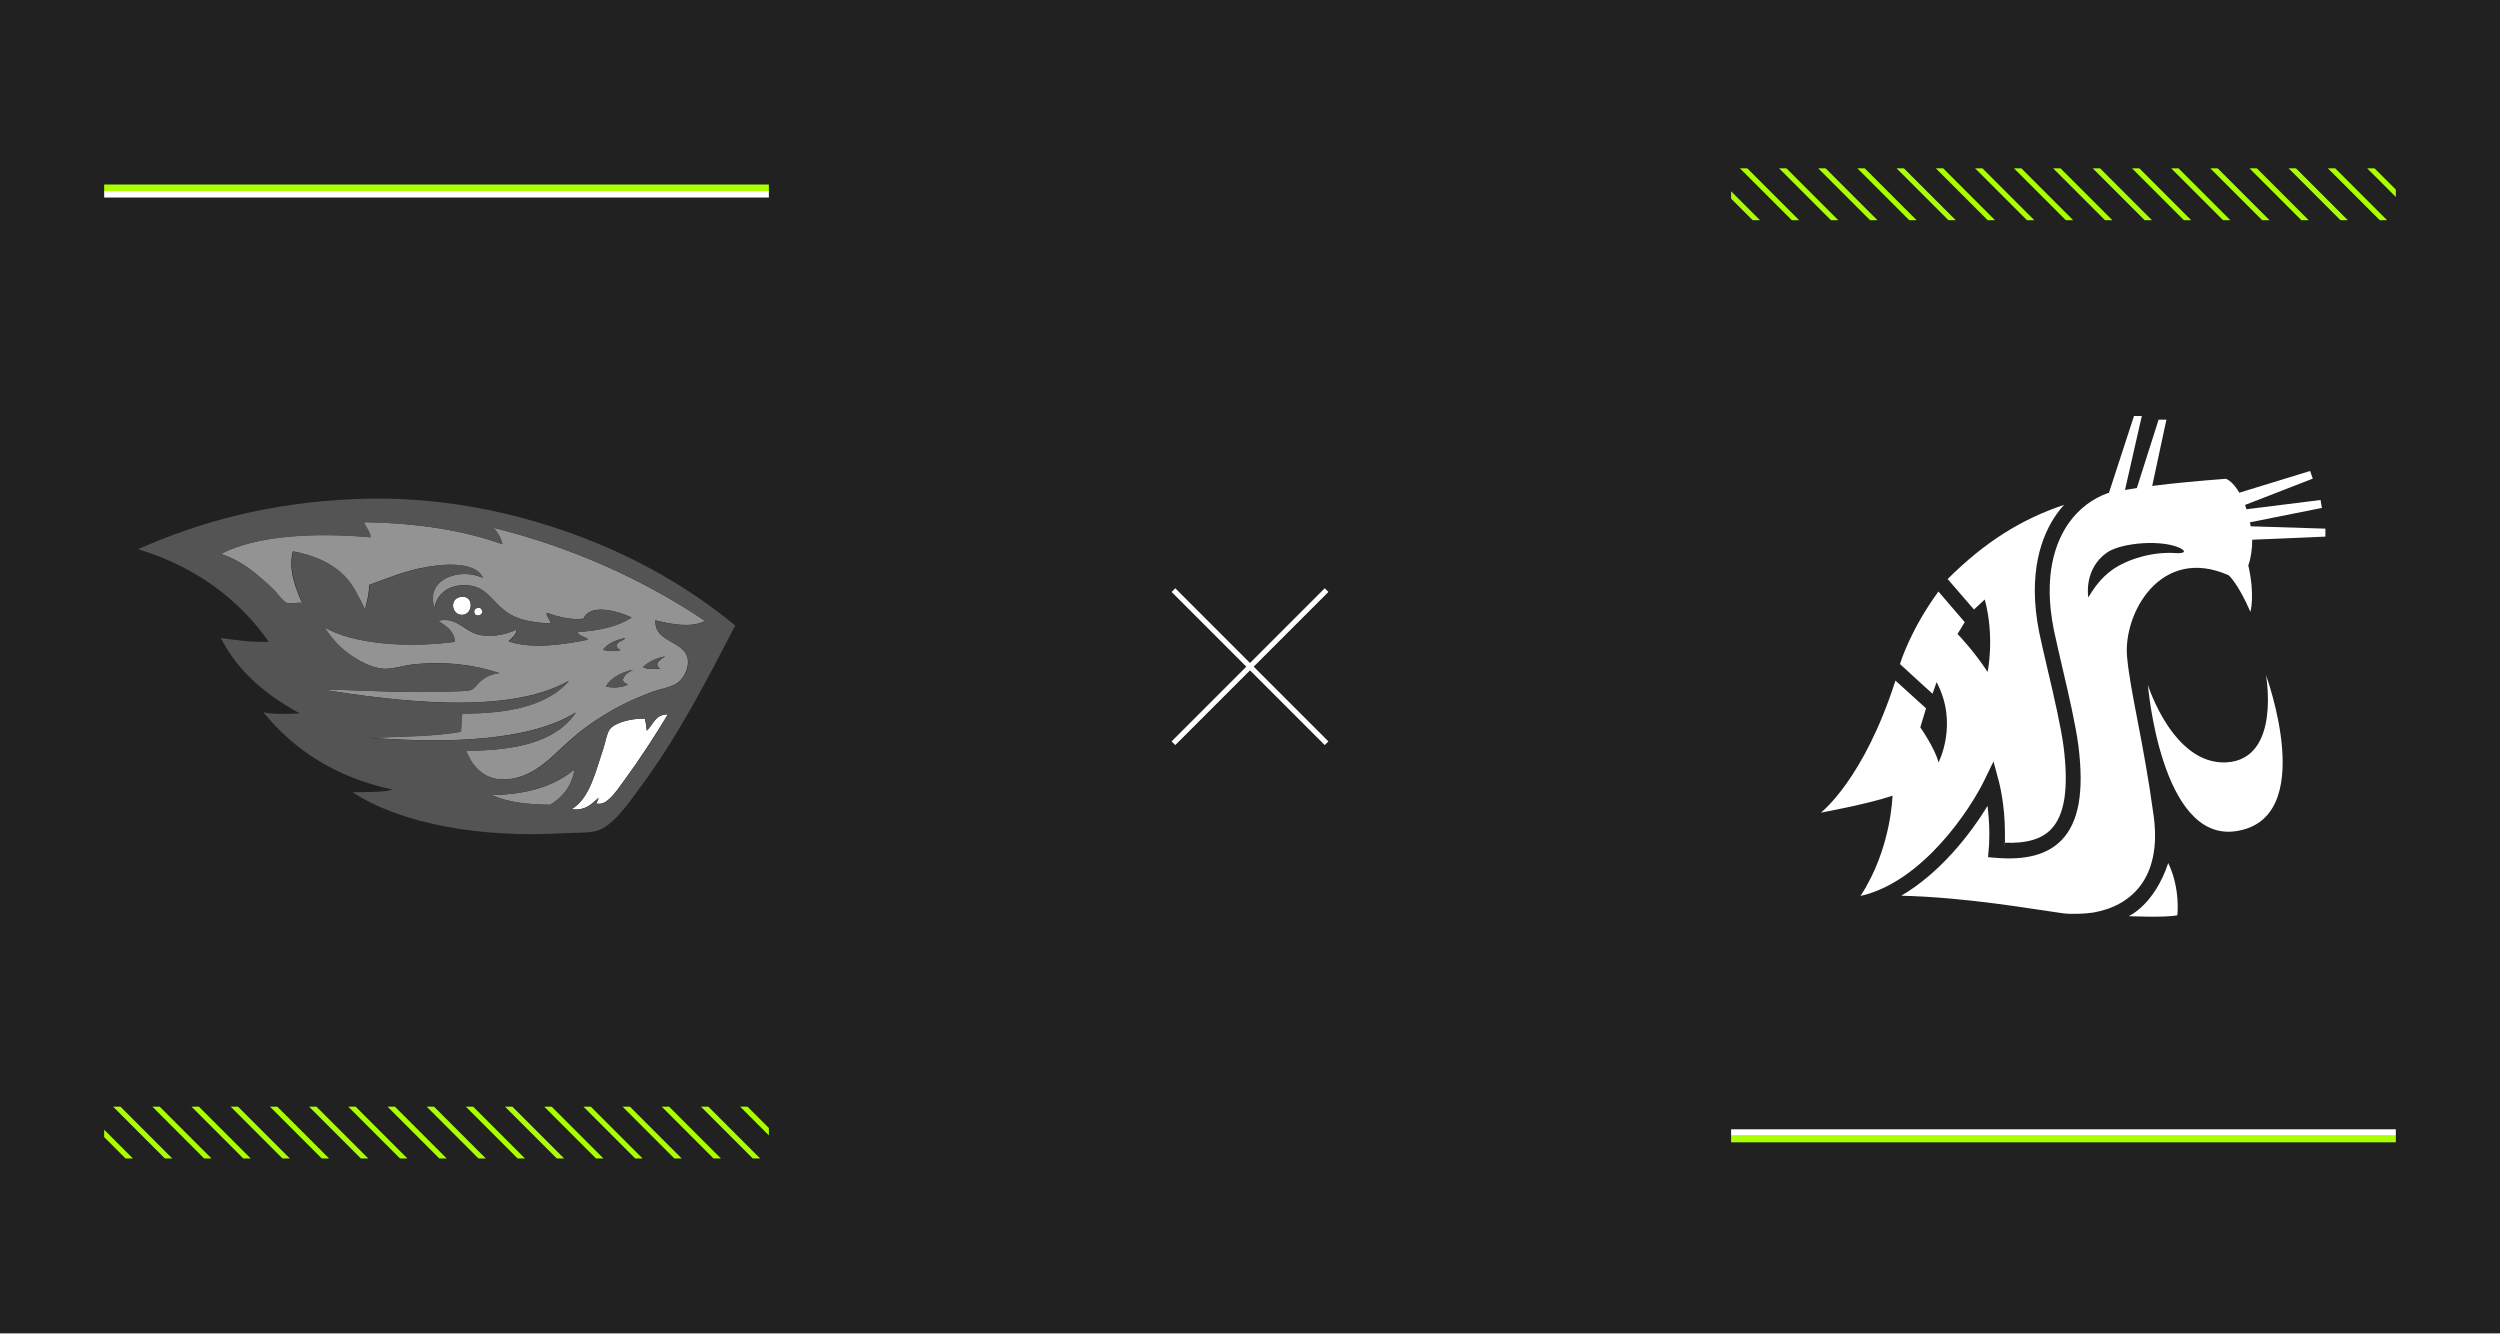
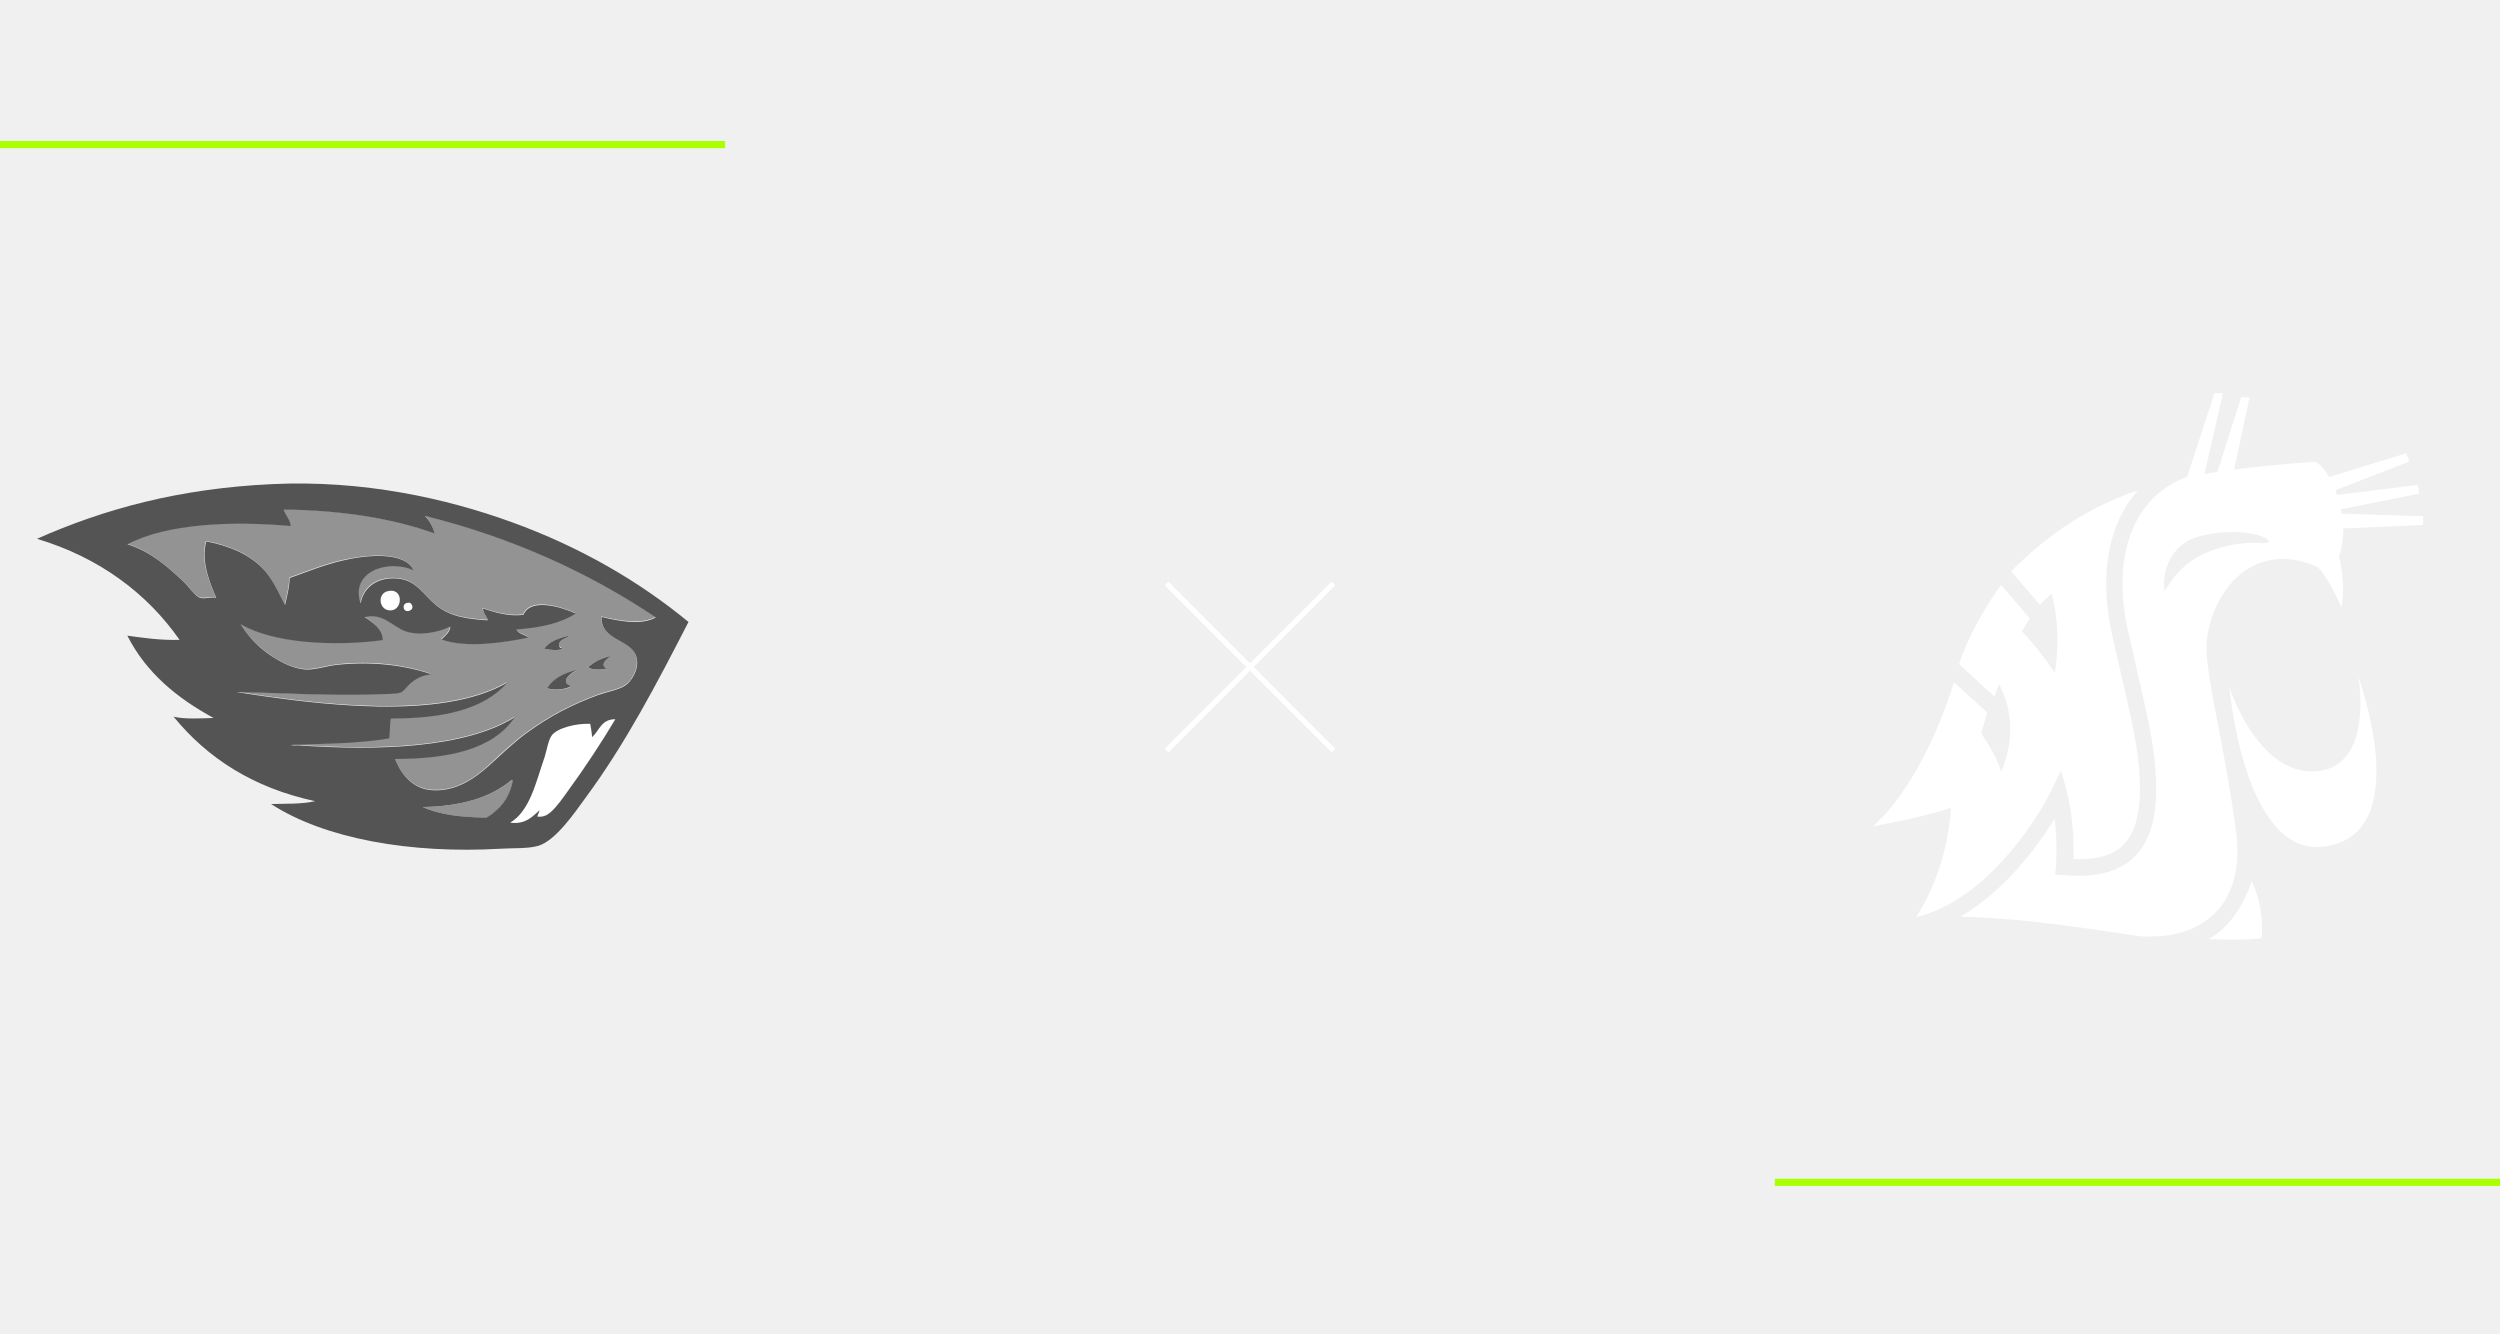
- <svg xmlns="http://www.w3.org/2000/svg" version="1.1" viewBox="0 0 1920 1024">
+ <svg xmlns="http://www.w3.org/2000/svg" id="Layer_1" data-name="Layer 1" version="1.1" viewBox="0 0 1920 1024">
  <defs>
    <style>
-       .cls-1, .cls-2, .cls-3, .cls-4, .cls-5, .cls-6, .cls-7 {
+       .cls-1 {
+         fill: #fff;
+       }
+ 
+       .cls-1, .cls-2, .cls-3, .cls-4 {
        stroke-width: 0px;
      }

-       .cls-1, .cls-5, .cls-7 {
+       .cls-1, .cls-2, .cls-4 {
        fill-rule: evenodd;
      }

-       .cls-1, .cls-6 {
-         fill: #fff;
+       .cls-2 {
+         fill: #545454;
      }

-       .cls-8 {
+       .cls-5 {
+         fill: none;
        stroke: #fff;
        stroke-miterlimit: 10;
        stroke-width: 4px;
-       }
- 
-       .cls-8, .cls-2 {
-         fill: none;
      }

      .cls-3 {
        fill: #af0;
      }

-       .cls-9 {
-         clip-path: url(#clippath-1);
-       }
- 
      .cls-4 {
-         fill: #212121;
-       }
- 
-       .cls-10 {
-         clip-path: url(#clippath);
-       }
- 
-       .cls-5 {
        fill: #939393;
      }
- 
-       .cls-7 {
-         fill: #545454;
-       }
    </style>
-     <clipPath id="clippath">
-       <rect class="cls-2" x="80" y="849.9" width="510.5" height="39.8" />
-     </clipPath>
-     <clipPath id="clippath-1">
-       <rect class="cls-2" x="1329.5" y="129.3" width="510.5" height="39.8" />
-     </clipPath>
  </defs>
-   <g id="Layer_2" data-name="Layer 2">
-     <rect class="cls-4" width="1920" height="1024" />
-   </g>
-   <g id="Layer_1" data-name="Layer 1">
-     <g id="Layer_1-2" data-name="Layer 1">
-       <rect class="cls-2" width="1920" height="1024" />
+   <g id="Layer_1-2" data-name="Layer 1-2">
+     <g id="Layer_2-2" data-name="Layer 2-2">
+       <line class="cls-5" x1="895.9" y1="576.4" x2="1024.1" y2="448.1" />
+       <line class="cls-5" x1="1024.1" y1="576.4" x2="895.9" y2="448.1" />
    </g>
-     <g id="Layer_2-2" data-name="Layer 2">
-       <line class="cls-8" x1="901.2" y1="570.8" x2="1018.8" y2="453.2" />
-       <line class="cls-8" x1="1018.8" y1="570.8" x2="901.2" y2="453.2" />
-     </g>
-     <g id="wireframe">
-       <g class="cls-10">
-         <g>
-           <rect class="cls-3" x="77.3" y="828.1" width="4" height="83.3" transform="translate(-591.8 310.8) rotate(-45)" />
-           <rect class="cls-3" x="107.5" y="828" width="4" height="83.3" transform="translate(-582.9 332.2) rotate(-45)" />
-           <rect class="cls-3" x="137.6" y="828" width="4" height="83.3" transform="translate(-574.1 353.4) rotate(-45)" />
-           <rect class="cls-3" x="167.7" y="828.1" width="4" height="83.3" transform="translate(-565.3 374.7) rotate(-45)" />
-           <rect class="cls-3" x="197.8" y="828.1" width="4" height="83.3" transform="translate(-556.5 396) rotate(-45)" />
-           <rect class="cls-3" x="227.9" y="828" width="4" height="83.3" transform="translate(-547.6 417.3) rotate(-45)" />
-           <rect class="cls-3" x="258" y="828" width="4" height="83.3" transform="translate(-538.8 438.6) rotate(-45)" />
-           <rect class="cls-3" x="288.1" y="828.1" width="4" height="83.3" transform="translate(-530 459.9) rotate(-45)" />
-           <rect class="cls-3" x="318.2" y="828.1" width="4" height="83.3" transform="translate(-521.2 481.1) rotate(-45)" />
-           <rect class="cls-3" x="348.3" y="828.1" width="4" height="83.3" transform="translate(-512.4 502.4) rotate(-45)" />
-           <rect class="cls-3" x="378.4" y="828.1" width="4" height="83.3" transform="translate(-503.6 523.7) rotate(-45)" />
-           <rect class="cls-3" x="408.5" y="828.1" width="4" height="83.3" transform="translate(-494.8 545) rotate(-45)" />
-           <rect class="cls-3" x="438.6" y="828.1" width="4" height="83.3" transform="translate(-485.9 566.3) rotate(-45)" />
-           <rect class="cls-3" x="468.7" y="828.1" width="4" height="83.3" transform="translate(-477.1 587.6) rotate(-45)" />
-           <rect class="cls-3" x="498.8" y="828.1" width="4" height="83.3" transform="translate(-468.3 608.9) rotate(-45)" />
-           <rect class="cls-3" x="528.9" y="828.1" width="4" height="83.3" transform="translate(-459.5 630.2) rotate(-45)" />
-           <rect class="cls-3" x="559" y="828.1" width="4" height="83.3" transform="translate(-450.7 651.4) rotate(-45)" />
-           <rect class="cls-3" x="589.1" y="828.1" width="4" height="83.3" transform="translate(-441.9 672.7) rotate(-45)" />
-         </g>
-       </g>
-       <g class="cls-9">
-         <g>
-           <rect class="cls-3" x="1838.7" y="107.6" width="4" height="83.3" transform="translate(433.6 1345.2) rotate(-45)" />
-           <rect class="cls-3" x="1808.6" y="107.6" width="4" height="83.3" transform="translate(424.8 1324) rotate(-45)" />
-           <rect class="cls-3" x="1778.5" y="107.6" width="4" height="83.3" transform="translate(415.9 1302.7) rotate(-45)" />
-           <rect class="cls-3" x="1748.4" y="107.6" width="4" height="83.3" transform="translate(407.1 1281.4) rotate(-45)" />
-           <rect class="cls-3" x="1718.3" y="107.6" width="4" height="83.3" transform="translate(398.3 1260.1) rotate(-45)" />
-           <rect class="cls-3" x="1688.2" y="107.6" width="4" height="83.3" transform="translate(389.5 1238.8) rotate(-45)" />
-           <rect class="cls-3" x="1658.1" y="107.6" width="4" height="83.3" transform="translate(380.7 1217.5) rotate(-45)" />
-           <rect class="cls-3" x="1628" y="107.6" width="4" height="83.3" transform="translate(371.9 1196.3) rotate(-45)" />
-           <rect class="cls-3" x="1597.8" y="107.6" width="4" height="83.4" transform="translate(363.9 1176) rotate(-45)" />
-           <rect class="cls-3" x="1567.7" y="107.6" width="4" height="83.4" transform="translate(355.1 1154.7) rotate(-45)" />
-           <rect class="cls-3" x="1537.6" y="107.6" width="4" height="83.3" transform="translate(345.4 1132.3) rotate(-45)" />
-           <rect class="cls-3" x="1507.5" y="107.6" width="4" height="83.3" transform="translate(336.6 1111.1) rotate(-45)" />
-           <rect class="cls-3" x="1477.4" y="107.6" width="4" height="83.3" transform="translate(327.7 1089.8) rotate(-45)" />
-           <rect class="cls-3" x="1447.3" y="107.6" width="4" height="83.3" transform="translate(318.9 1068.5) rotate(-45)" />
-           <rect class="cls-3" x="1417.2" y="107.6" width="4" height="83.3" transform="translate(310.1 1047.2) rotate(-45)" />
-           <rect class="cls-3" x="1387.1" y="107.6" width="4" height="83.3" transform="translate(301.3 1025.9) rotate(-45)" />
-           <rect class="cls-3" x="1357" y="107.6" width="4" height="83.3" transform="translate(292.5 1004.6) rotate(-45)" />
-           <rect class="cls-3" x="1326.9" y="107.6" width="4" height="83.3" transform="translate(283.7 983.3) rotate(-45)" />
-         </g>
-       </g>
-     </g>
-     <rect class="cls-6" x="80" y="146.7" width="510.5" height="5" />
-     <rect class="cls-3" x="80" y="141.7" width="510.5" height="5" />
-     <rect class="cls-6" x="1329.5" y="867.3" width="510.5" height="5" />
-     <rect class="cls-3" x="1329.5" y="872.3" width="510.5" height="5" />
+     <rect class="cls-3" y="108.3" width="556.9" height="5.5" />
+     <rect class="cls-3" x="1363.1" y="905.3" width="556.9" height="5.5" />
    <g>
-       <path class="cls-1" d="M1634.8,703.6s19.6-8.3,30.4-40.8c9.5,19.8,7,40.1,7,40.1-8.7,2-37.4.7-37.4.7ZM1740.2,518s12,65.2-30.4,67.5c-40.9,2.1-60.2-59.4-60.2-59.4,0,0,9.9,120.2,67.1,112.3,64.7-8.9,23.4-120.4,23.4-120.4h0ZM1428.9,688.1h0c47.8-10.9,84.4-66.7,95.2-89.1l6.9-14.2,4.1,15.2c.2.8,4.7,17.6,4.7,39.7s0,5-.2,7.5c16.5.7,28.3-2.7,35.6-10.3,10.5-10.9,13.6-31.4,9.7-62.9-1.9-15-7.4-39-12.4-60.1-2.5-10.8-4.9-21-6.4-28.3-9.2-46.2,2.2-74.9,13.4-90.8,1.8-2.5,3.7-4.9,5.7-7.1-33.1,11.2-60.8,28.5-89.4,57l20.2,23.4,8.3-7.7c7.8,29,2.2,55.7,2.2,55.7-10.5-16.2-23.1-29.2-23.1-29.2l5.5-9.1-18.1-21.1-2.1-2.4c-22.3,30.6-29.5,55.7-29.5,55.7l15.8,14.5,9.2,8.3,3.1-8.9c17,31.9,1.5,61.6,1.5,61.6-2.8-10.9-14-26.9-14-26.9l4.4-14.6-23.5-21.3c-24.5,76.5-57.3,101.4-57.3,101.4,0,0,35.5-6.4,55.1-13-.2,0-.7,40.4-24.7,77.1Z" />
-       <path class="cls-1" d="M1786.2,412.1l-56.5,2.4c0,6.7-.8,13.4-3,19.8,5.3,23.1,1.6,35.6,1.6,35.6-9.5-22-16.7-28.1-16.7-28.1-52-23.1-81.1,29.1-78,62.7,2.5,27.7,12.6,64.4,20.4,122,6.6,48.4-17.9,69.4-46.2,74.3-.7,0-1.2.2-1.9.3-.2,0-.3,0-.4,0-4.8.6-9.7.8-14.6.7h-.5c-.6,0-1.1,0-1.7,0-2.2-.2-4.3-.3-6.5-.7-22-3-71.1-11.9-122-13.2,29.9-17.5,53.3-47.6,66.2-69,.7,6,1.4,13.2,1.4,21.2s-.2,8.2-.5,12.4l-.5,5.8,5.8.5c23.4,2,39.9-2.5,50.7-13.6,13.2-13.8,17.4-36.8,12.9-72.5-2-15.7-7.6-39.9-12.6-61.3-2.5-10.7-4.8-20.8-6.3-27.9-8.4-42.1,1.6-67.7,11.5-81.8,7.8-11,18.5-19,30.1-23,.2,0,.4,0,.7,0l19.3-59.2h6l-12.9,56.8c3-.5,6-1,9.1-1.5l16.7-52.5h6l-10.9,50.9c17.2-2.2,35.9-3.9,56.7-5.5,3.3,1.4,7,5.2,10.2,10.7l54.4-16.7,2,5.9-52,20.2c.4,1.1.8,2.2,1.1,3.3l56.9-7.1,1,6.1-55.2,11c.2,1,.4,2,.5,3.1l57.4,1.8v6.2h0ZM1622.4,437.5c11.4-8,30.8-14.1,49-12.7,4.7.3,8.5-.8,3.6-3.5-13.6-7.2-45.3-4.7-56.6,2.9-18,12.3-14.9,34.1-14.5,34.6,3.6-6.3,9.6-15.1,18.5-21.3h0Z" />
+       <path class="cls-1" d="M1696.1,721.2s21.4-9.1,33.2-44.5c10.4,21.6,7.6,43.7,7.6,43.7-9.5,2.2-40.8.8-40.8.8h0ZM1811.1,518.8s13.1,71.1-33.2,73.6c-44.6,2.3-65.7-64.8-65.7-64.8,0,0,10.8,131.1,73.2,122.5,70.6-9.7,25.5-131.3,25.5-131.3h.2ZM1471.5,704.3h0c52.1-11.9,92.1-72.8,103.9-97.2l7.5-15.5,4.5,16.6c.2.9,5.1,19.2,5.1,43.3s0,5.5-.2,8.2c18,.8,30.9-2.9,38.8-11.2,11.5-11.9,14.8-34.3,10.6-68.6-2.1-16.4-8.1-42.5-13.5-65.6-2.7-11.8-5.3-22.9-7-30.9-10-50.4,2.4-81.7,14.6-99.1,2-2.7,4-5.3,6.2-7.7-36.1,12.2-66.3,31.1-97.5,62.2l22,25.5,9.1-8.4c8.5,31.6,2.4,60.8,2.4,60.8-11.5-17.7-25.2-31.9-25.2-31.9l6-9.9-19.7-23-2.3-2.6c-24.3,33.4-32.2,60.8-32.2,60.8l17.2,15.8,10,9.1,3.4-9.7c18.5,34.8,1.6,67.2,1.6,67.2-3.1-11.9-15.3-29.3-15.3-29.3l4.8-15.9-25.6-23.2c-26.7,83.5-62.5,110.6-62.5,110.6,0,0,38.7-7,60.1-14.2-.2,0-.8,44.1-26.9,84.1h0v-.3Z" />
+       <path class="cls-1" d="M1861.3,403.2l-61.6,2.6c0,7.3-.9,14.6-3.3,21.6,5.8,25.2,1.7,38.8,1.7,38.8-10.4-24-18.2-30.7-18.2-30.7-56.7-25.2-88.5,31.7-85.1,68.4,2.7,30.2,13.7,70.3,22.3,133.1,7.2,52.8-19.5,75.7-50.4,81.1-.8,0-1.3.2-2.1.3h-.4c-5.2.7-10.6.9-15.9.8h-2.4c-2.4-.2-4.7-.3-7.1-.8-24-3.3-77.6-13-133.1-14.4,32.6-19.1,58.1-51.9,72.2-75.3.8,6.5,1.5,14.4,1.5,23.1s-.2,8.9-.5,13.5l-.5,6.3,6.3.5c25.5,2.2,43.5-2.7,55.3-14.8,14.4-15.1,19-40.1,14.1-79.1-2.2-17.1-8.3-43.5-13.7-66.9-2.7-11.7-5.2-22.7-6.9-30.4-9.2-45.9,1.7-73.9,12.5-89.2,8.5-12,20.2-20.7,32.8-25.1h.8l21.1-64.6h6.5l-14.1,62c3.3-.5,6.5-1.1,9.9-1.6l18.2-57.3h6.5l-11.9,55.5c18.8-2.4,39.2-4.3,61.9-6,3.6,1.5,7.6,5.7,11.1,11.7l59.3-18.2,2.2,6.4-56.7,22c.4,1.2.9,2.4,1.2,3.6l62.1-7.7,1.1,6.7-60.2,12c.2,1.1.4,2.2.5,3.4l62.6,2v6.8h.4ZM1682.6,431c12.4-8.7,33.6-15.4,53.5-13.9,5.1.3,9.3-.9,3.9-3.8-14.8-7.9-49.4-5.1-61.7,3.2-19.6,13.4-16.3,37.2-15.8,37.7,3.9-6.9,10.5-16.5,20.2-23.2h0Z" />
    </g>
    <g>
-       <path class="cls-1" d="M353,458.6c11.3-2.7,10.8,13.4,2,13.6-8.1.2-9.9-11.8-2-13.6Z" />
-       <path class="cls-1" d="M368.7,466.8c5.6,4.9-4.1,8.6-4.5,3.3-.2-2.1,1.4-3.6,4.5-3.3Z" />
-       <path class="cls-1" d="M512.9,548.6c-9.6,16-21.5,34.3-33,50-4,5.4-7.8,11.3-12.4,15.3-2.4,2.1-4.8,3.8-9.5,3.3.4-1.7,1.3-2.8,1.6-4.5-4.4,3.7-9.5,10.3-20.7,8.7,14-8.2,18.4-28.7,24.3-46.3,1.7-5,2.7-11.7,4.9-14.9,3.8-5.2,17.1-8.7,27.2-8.3.5,2.9,1.1,5.8,1.3,9.1,4.9-4.5,6.5-12.5,16.1-12.4Z" />
-       <path class="cls-5" d="M377.8,610.6c26.7-.5,47.6-6.7,62.4-19,.5,0,.8,0,.9.4-2.4,12.5-9.3,20.5-18.6,26.1-17.1-.2-32.7-1.9-44.6-7.4Z" />
-       <path class="cls-5" d="M379,405.3c61.1,15.2,116,40.3,162.4,71.5-10.1,5.8-27,2.3-38.1-.4-.9,17.2,22.1,15.4,24.8,29.4,1.4,7.9-3.7,16.1-8.3,19-4.9,3.2-12.7,4.2-19,6.6-18.8,7-33.7,14.8-50,26.5-9.5,6.8-18.5,15.6-27.2,23.6-9.3,8.3-22.9,18.5-40.5,16.9-13.2-1.3-21.2-11.5-25.2-21.9,37.9,0,69.2-6.6,84.3-29.4-35.1,22-97.3,23.7-152.9,19.8-1.4.2-7.8-.3-2.9-.4,23.4-.8,47.5-1.1,67.4-4.5.9-4.2,0-10.1,1.3-14,35.8,0,65.4-6,81.8-25.2-46.6,26.8-133,15.7-190.7,6.6,29.7.6,66.9,3.1,100.4,1.6,5.5-.2,11.9,0,15.3-1.3,2.1-.8,4.4-4.3,6.6-6.2,4.2-3.7,7.8-5.6,14.9-6.6-18.8-6.3-41.8-9.4-66.5-6.6-7.4.9-14.9,3.5-21.5,3.3-10.4-.3-21.2-6.9-27.7-11.6-7.9-5.8-13.6-12.4-18.6-20.3,22.1,13.2,64.9,15.9,100.1,11.2,0-7.9-7.1-12.5-12.8-16.1,12.2-3.4,19.5,6.2,27.7,9.5,10,4.1,24.2,1.3,32.6-2.9.2,3.6-3.7,6.8-6.2,9.1,17.5,6.4,43.8,2.3,61.1-1.3-2.2-2.4-6.9-2.5-8.3-5.8,16.6-1,31-4.2,41.7-11.2-8.9-4.2-31.5-11.6-36.8.9-10.7,1.4-20.4-1.9-28.5-4.5.2,3.4,3.3,6.1,3.3,8.3-14.7-1-26.4-2.5-36.4-10.7-9.1-7.4-13.5-17.2-26.5-18.6-13.8-1.5-24.3,5.3-26.5,17.4-7.6-22.2,19.4-31.5,37.2-23.2-6-13.5-32.8-10.8-49.6-7.1-14.5,3.3-26.9,8.7-37.6,12.4-.3,7.1-1.8,13-3.3,19-4.9-9.6-9-18.8-16.1-26.1-9.7-9.7-22.9-15.5-39.3-18.6-4,14.5,3,30.4,7.1,39.7-3.2-.9-7.9,1.1-11.6,0-3.3-1-8.1-8.4-11.2-11.2-11.7-10.8-23.2-21.2-39.7-26.5,27.7-14.7,73.9-16.5,114.9-12.8.2-3.8-4.3-8.6-4.9-11.6,40.5.6,76,6.1,106.2,16.9-1-5-3.6-9-6.7-12.5ZM473.7,495.8c0-3.4,7.1-4.3,6.2-5.8-7.1,1.6-13.2,4.2-16.9,9.1,3.4.9,10.3,1.6,13.6,0-2.2-.8-3-1.7-2.9-3.3ZM493.9,512.3c3.4,2.1,8.3,1.4,13.2,1.3-6.2-3.9,1.7-8.1,3.8-9.5-7.1,1.4-12.7,4.2-17,8.2ZM465.4,527.2c5.2,1.5,13.2.8,16.9-1.6-8.9-2.5-.2-9.8,4.2-11.2-9.3,1.7-17.7,6.6-21.1,12.8Z" />
+       <path class="cls-1" d="M297.8,454c12.3-2.9,11.8,14.6,2.2,14.8-8.8.2-10.8-12.9-2.2-14.8Z" />
+       <path class="cls-1" d="M314.9,462.9c6.1,5.3-4.5,9.4-4.9,3.6-.2-2.3,1.5-3.9,4.9-3.6Z" />
+       <path class="cls-1" d="M472.3,552.2c-10.5,17.5-23.5,37.4-36,54.5-4.4,5.9-8.5,12.3-13.5,16.7-2.6,2.3-5.2,4.1-10.4,3.6.4-1.9,1.4-3.1,1.7-4.9-4.8,4-10.4,11.2-22.6,9.5,15.3-8.9,20.1-31.3,26.5-50.5,1.9-5.5,2.9-12.8,5.3-16.3,4.1-5.7,18.7-9.5,29.7-9.1.5,3.2,1.2,6.3,1.4,9.9,5.3-4.9,7.1-13.6,17.6-13.5h.3Z" />
+       <path class="cls-4" d="M324.9,619.8c29.1-.5,51.9-7.3,68.1-20.7.5,0,.9,0,1,.4-2.6,13.6-10.1,22.4-20.3,28.5-18.7-.2-35.7-2.1-48.7-8.1h-.1Z" />
+       <path class="cls-4" d="M326.2,395.8c66.7,16.6,126.5,44,177.2,78-11,6.3-29.5,2.5-41.6-.4-1,18.8,24.1,16.8,27.1,32.1,1.5,8.6-4,17.6-9.1,20.7-5.3,3.5-13.9,4.6-20.7,7.2-20.5,7.6-36.8,16.1-54.5,28.9-10.4,7.4-20.2,17-29.7,25.7-10.1,9.1-25,20.2-44.2,18.4-14.4-1.4-23.1-12.5-27.5-23.9,41.3,0,75.5-7.2,92-32.1-38.3,24-106.1,25.9-166.8,21.6-1.5.2-8.5-.3-3.2-.4,25.5-.9,51.8-1.2,73.5-4.9,1-4.6,0-11,1.4-15.3,39.1,0,71.3-6.5,89.2-27.5-50.8,29.2-145.1,17.1-208,7.2,32.4.7,73,3.4,109.5,1.7,6-.2,13,0,16.7-1.4,2.3-.9,4.8-4.7,7.2-6.8,4.6-4,8.5-6.1,16.3-7.2-20.5-6.9-45.6-10.3-72.5-7.2-8.1,1-16.3,3.8-23.5,3.6-11.3-.3-23.1-7.5-30.2-12.7-8.6-6.3-14.8-13.5-20.3-22.1,24.1,14.4,70.8,17.3,109.2,12.2,0-8.6-7.7-13.6-14-17.6,13.3-3.7,21.3,6.8,30.2,10.4,10.9,4.5,26.4,1.4,35.6-3.2.2,3.9-4,7.4-6.8,9.9,19.1,7,47.8,2.5,66.7-1.4-2.4-2.6-7.5-2.7-9.1-6.3,18.1-1.1,33.8-4.6,45.5-12.2-9.7-4.6-34.4-12.7-40.1,1-11.7,1.5-22.3-2.1-31.1-4.9.2,3.7,3.6,6.7,3.6,9.1-16-1.1-28.8-2.7-39.7-11.7-9.9-8.1-14.7-18.8-28.9-20.3-15.1-1.6-26.5,5.8-28.9,19-8.3-24.2,21.2-34.4,40.6-25.3-6.5-14.7-35.8-11.8-54.1-7.7-15.8,3.6-29.3,9.5-41,13.5-.3,7.7-2,14.2-3.6,20.7-5.3-10.5-9.8-20.5-17.6-28.5-10.6-10.6-25-16.9-42.9-20.3-4.4,15.8,3.3,33.2,7.7,43.3-3.5-1-8.6,1.2-12.7,0-3.6-1.1-8.8-9.2-12.2-12.2-12.8-11.8-25.3-23.1-43.3-28.9,30.2-16,80.6-18,125.3-14,.2-4.1-4.7-9.4-5.3-12.7,44.2.7,82.9,6.7,115.9,18.4-1.1-5.5-3.9-9.8-7.3-13.6h0ZM429.5,494.6c0-3.7,7.7-4.7,6.8-6.3-7.7,1.7-14.4,4.6-18.4,9.9,3.7,1,11.2,1.7,14.8,0-2.4-.9-3.3-1.9-3.2-3.6h0ZM451.5,512.6c3.7,2.3,9.1,1.5,14.4,1.4-6.8-4.3,1.9-8.8,4.1-10.4-7.7,1.5-13.9,4.6-18.5,8.9h0ZM420.4,528.8c5.7,1.6,14.4.9,18.4-1.7-9.7-2.7-.2-10.7,4.6-12.2-10.1,1.9-19.3,7.2-23,14h0Z" />
      <g>
-         <path class="cls-7" d="M476.6,499.1c-3.3,1.6-10.2.9-13.6,0,3.7-5,9.9-7.4,16.9-9.1.9,1.4-6.2,2.4-6.2,5.8,0,1.5.7,2.5,2.9,3.3Z" />
-         <path class="cls-7" d="M486.4,514.3c-4.3,1.4-12.9,8.7-4.2,11.2-3.8,2.4-11.7,3.2-16.9,1.6,3.4-6.3,11.8-11.1,21.1-12.8Z" />
-         <path class="cls-7" d="M510.9,504c-2,1.4-9.9,5.7-3.8,9.5-4.8.2-9.9.9-13.2-1.3,4.3-4,9.9-6.8,17-8.2Z" />
-         <path class="cls-7" d="M564.6,480.4c-22.3,43.3-44.3,85.6-72.7,124-7.1,9.6-20.5,29.7-33,33.5-7.4,2.1-17.2,1.5-26.1,2-64,3.8-124.4-7.1-162-31.4,9.4-.4,21.1.3,31-2-43.7-9.4-75.8-30.3-99.6-59.5,8,1.9,18.9,1.2,28.1.9-25.6-13.9-47.4-31.7-60.7-57.9,10.2,1.4,23.3,3.4,36.8,2.9-22.8-32.7-56.6-58-100.4-71.1,47.8-21.2,100.4-35.5,165.6-38.5,64.2-3,122.6,10.1,168.6,26.8,49,17.8,90.2,42.1,124.4,70.2ZM386,418c-30.2-10.8-65.8-16.3-106.2-16.9.6,3,5.1,7.8,4.9,11.6-41-3.7-87.1-1.8-114.9,12.8,16.5,5.2,28,15.6,39.7,26.5,3,2.8,7.9,10.1,11.2,11.2,3.7,1.1,8.4-.9,11.6,0-4-9.3-11-25.2-7.1-39.7,16.3,3.1,29.6,8.9,39.3,18.6,7.1,7.1,11.2,16.5,16.1,26.1,1.4-6,3-11.9,3.3-19,10.7-3.7,23.1-9.1,37.6-12.4,16.7-3.9,43.7-6.5,49.6,7.1-17.9-8.3-44.9.9-37.2,23.2,2.1-12.1,12.7-18.9,26.5-17.4,12.9,1.4,17.3,11.1,26.5,18.6,10,8.2,21.7,9.8,36.4,10.7,0-2.1-3.2-4.8-3.3-8.3,8.1,2.6,17.8,5.9,28.5,4.5,5.2-12.5,27.9-5.1,36.8-.9-10.7,7-25.1,10.1-41.7,11.2,1.4,3.3,6,3.4,8.3,5.8-17.4,3.6-43.7,7.6-61.1,1.3,2.5-2.3,6.4-5.5,6.2-9.1-8.4,4.2-22.6,7-32.6,2.9-8.2-3.3-15.5-12.8-27.7-9.5,5.8,3.6,12.7,8.2,12.8,16.1-35.2,4.8-77.9,2-100.1-11.2,5,7.9,10.7,14.5,18.6,20.3,6.6,4.7,17.3,11.3,27.7,11.6,6.6.2,14-2.5,21.5-3.3,24.7-2.7,47.7.3,66.5,6.6-7.1,1-10.7,3-14.9,6.6-2.1,1.8-4.4,5.4-6.6,6.2-3.4,1.3-9.9,1-15.3,1.3-33.5,1.4-70.8-1.1-100.4-1.6,57.7,9.1,144.1,20.3,190.6-6.6-16.4,19.2-46.1,25.3-81.8,25.2-1.2,4-.4,9.9-1.3,14-19.8,3.5-44,3.8-67.4,4.5-4.9.2,1.4.6,2.9.4,55.7,3.9,117.8,2.2,152.9-19.8-15.2,22.7-46.5,29.4-84.3,29.4,4,10.3,12,20.7,25.2,21.9,17.6,1.6,31.2-8.6,40.5-16.9,8.8-7.9,17.8-16.8,27.2-23.6,16.2-11.7,31.1-19.5,50-26.5,6.4-2.3,14.1-3.5,19-6.6,4.5-2.9,9.8-11.1,8.3-19-2.6-14-25.7-12.2-24.8-29.4,11,2.7,27.8,6.3,38.1.4-46.5-31.3-101.2-56.3-162.4-71.5,2.9,3.2,5.5,7.1,6.8,12.5ZM355,472.2c8.8-.2,9.2-16.3-2-13.6-7.8,1.8-6.1,13.8,2,13.6ZM364.2,470.1c.5,5.3,10.1,1.6,4.5-3.3-3.2-.3-4.7,1.2-4.5,3.3ZM496.8,561.1c-.2-3.3-.7-6.2-1.3-9.1-10.1-.5-23.6,3-27.2,8.3-2.3,3.2-3.3,9.9-4.9,14.9-6.1,17.7-10.4,38.1-24.3,46.3,11.2,1.6,16.2-4.9,20.7-8.7-.4,1.7-1.3,2.8-1.6,4.5,4.6.5,7.1-1.2,9.5-3.3,4.5-4,8.5-9.9,12.4-15.3,11.5-15.7,23.5-33.9,33-50-9.7-.2-11.2,7.7-16.1,12.4ZM422.4,618.1c9.3-5.6,16.2-13.5,18.6-26.1,0-.3-.4-.5-.9-.4-14.8,12.4-35.7,18.5-62.4,19,11.9,5.5,27.5,7.2,44.6,7.4Z" />
+         <path class="cls-2" d="M432.7,498.2c-3.6,1.7-11.1,1-14.8,0,4-5.5,10.8-8.1,18.4-9.9,1,1.5-6.8,2.6-6.8,6.3s.8,2.7,3.2,3.6h0Z" />
+         <path class="cls-2" d="M443.3,514.7c-4.7,1.5-14.1,9.5-4.6,12.2-4.1,2.6-12.8,3.5-18.4,1.7,3.7-6.9,12.9-12.1,23-14h0Z" />
+         <path class="cls-2" d="M470.1,503.5c-2.2,1.5-10.8,6.2-4.1,10.4-5.2.2-10.8,1-14.4-1.4,4.7-4.4,10.8-7.4,18.5-8.9h0Z" />
+         <path class="cls-2" d="M528.7,477.8c-24.3,47.2-48.3,93.4-79.3,135.3-7.7,10.5-22.4,32.4-36,36.5-8.1,2.3-18.8,1.6-28.5,2.2-69.8,4.1-135.7-7.7-176.7-34.3,10.3-.4,23,.3,33.8-2.2-47.7-10.3-82.7-33.1-108.7-64.9,8.7,2.1,20.6,1.3,30.7,1-27.9-15.2-51.7-34.6-66.2-63.2,11.1,1.5,25.4,3.7,40.1,3.2-24.9-35.7-61.7-63.3-109.5-77.6,52.1-23.1,109.5-38.7,180.7-42,70-3.3,133.7,11,183.9,29.2,53.5,19.4,98.4,45.9,135.7,76.6h0v.2ZM333.8,409.7c-32.9-11.8-71.8-17.8-115.9-18.4.7,3.3,5.6,8.5,5.3,12.7-44.7-4-95-2-125.3,14,18,5.7,30.5,17,43.3,28.9,3.3,3.1,8.6,11,12.2,12.2,4,1.2,9.2-1,12.7,0-4.4-10.1-12-27.5-7.7-43.3,17.8,3.4,32.3,9.7,42.9,20.3,7.7,7.7,12.2,18,17.6,28.5,1.5-6.5,3.3-13,3.6-20.7,11.7-4,25.2-9.9,41-13.5,18.2-4.3,47.7-7.1,54.1,7.7-19.5-9.1-49,1-40.6,25.3,2.3-13.2,13.9-20.6,28.9-19,14.1,1.5,18.9,12.1,28.9,20.3,10.9,8.9,23.7,10.7,39.7,11.7,0-2.3-3.5-5.2-3.6-9.1,8.8,2.8,19.4,6.4,31.1,4.9,5.7-13.6,30.4-5.6,40.1-1-11.7,7.6-27.4,11-45.5,12.2,1.5,3.6,6.5,3.7,9.1,6.3-19,3.9-47.7,8.3-66.7,1.4,2.7-2.5,7-6,6.8-9.9-9.2,4.6-24.7,7.6-35.6,3.2-8.9-3.6-16.9-14-30.2-10.4,6.3,3.9,13.9,8.9,14,17.6-38.4,5.2-85,2.2-109.2-12.2,5.5,8.6,11.7,15.8,20.3,22.1,7.2,5.1,18.9,12.3,30.2,12.7,7.2.2,15.3-2.7,23.5-3.6,26.9-2.9,52,.3,72.5,7.2-7.7,1.1-11.7,3.3-16.3,7.2-2.3,2-4.8,5.9-7.2,6.8-3.7,1.4-10.8,1.1-16.7,1.4-36.5,1.5-77.2-1.2-109.5-1.7,62.9,9.9,157.2,22.1,207.9-7.2-17.9,20.9-50.3,27.6-89.2,27.5-1.3,4.4-.4,10.8-1.4,15.3-21.6,3.8-48,4.1-73.5,4.9-5.3.2,1.5.7,3.2.4,60.8,4.3,128.5,2.4,166.8-21.6-16.6,24.8-50.7,32.1-92,32.1,4.4,11.2,13.1,22.6,27.5,23.9,19.2,1.7,34-9.4,44.2-18.4,9.6-8.6,19.4-18.3,29.7-25.7,17.7-12.8,33.9-21.3,54.5-28.9,7-2.5,15.4-3.8,20.7-7.2,4.9-3.2,10.7-12.1,9.1-20.7-2.8-15.3-28-13.3-27.1-32.1,12,2.9,30.3,6.9,41.6.4-50.7-34.1-110.4-61.4-177.2-78,3.2,3.5,6,7.7,7.4,13.6h0ZM300,468.8c9.6-.2,10-17.8-2.2-14.8-8.5,2-6.7,15.1,2.2,14.8ZM310,466.5c.5,5.8,11,1.7,4.9-3.6-3.5-.3-5.1,1.3-4.9,3.6ZM454.7,565.8c-.2-3.6-.8-6.8-1.4-9.9-11-.5-25.7,3.3-29.7,9.1-2.5,3.5-3.6,10.8-5.3,16.3-6.7,19.3-11.3,41.6-26.5,50.5,12.2,1.7,17.7-5.3,22.6-9.5-.4,1.9-1.4,3.1-1.7,4.9,5,.5,7.7-1.3,10.4-3.6,4.9-4.4,9.3-10.8,13.5-16.7,12.5-17.1,25.6-37,36-54.5-10.6-.2-12.2,8.4-17.6,13.5h-.3ZM373.5,628c10.1-6.1,17.7-14.7,20.3-28.5,0-.3-.4-.5-1-.4-16.1,13.5-38.9,20.2-68.1,20.7,13,6,30,7.9,48.7,8.1h.1Z" />
      </g>
    </g>
  </g>
</svg>
